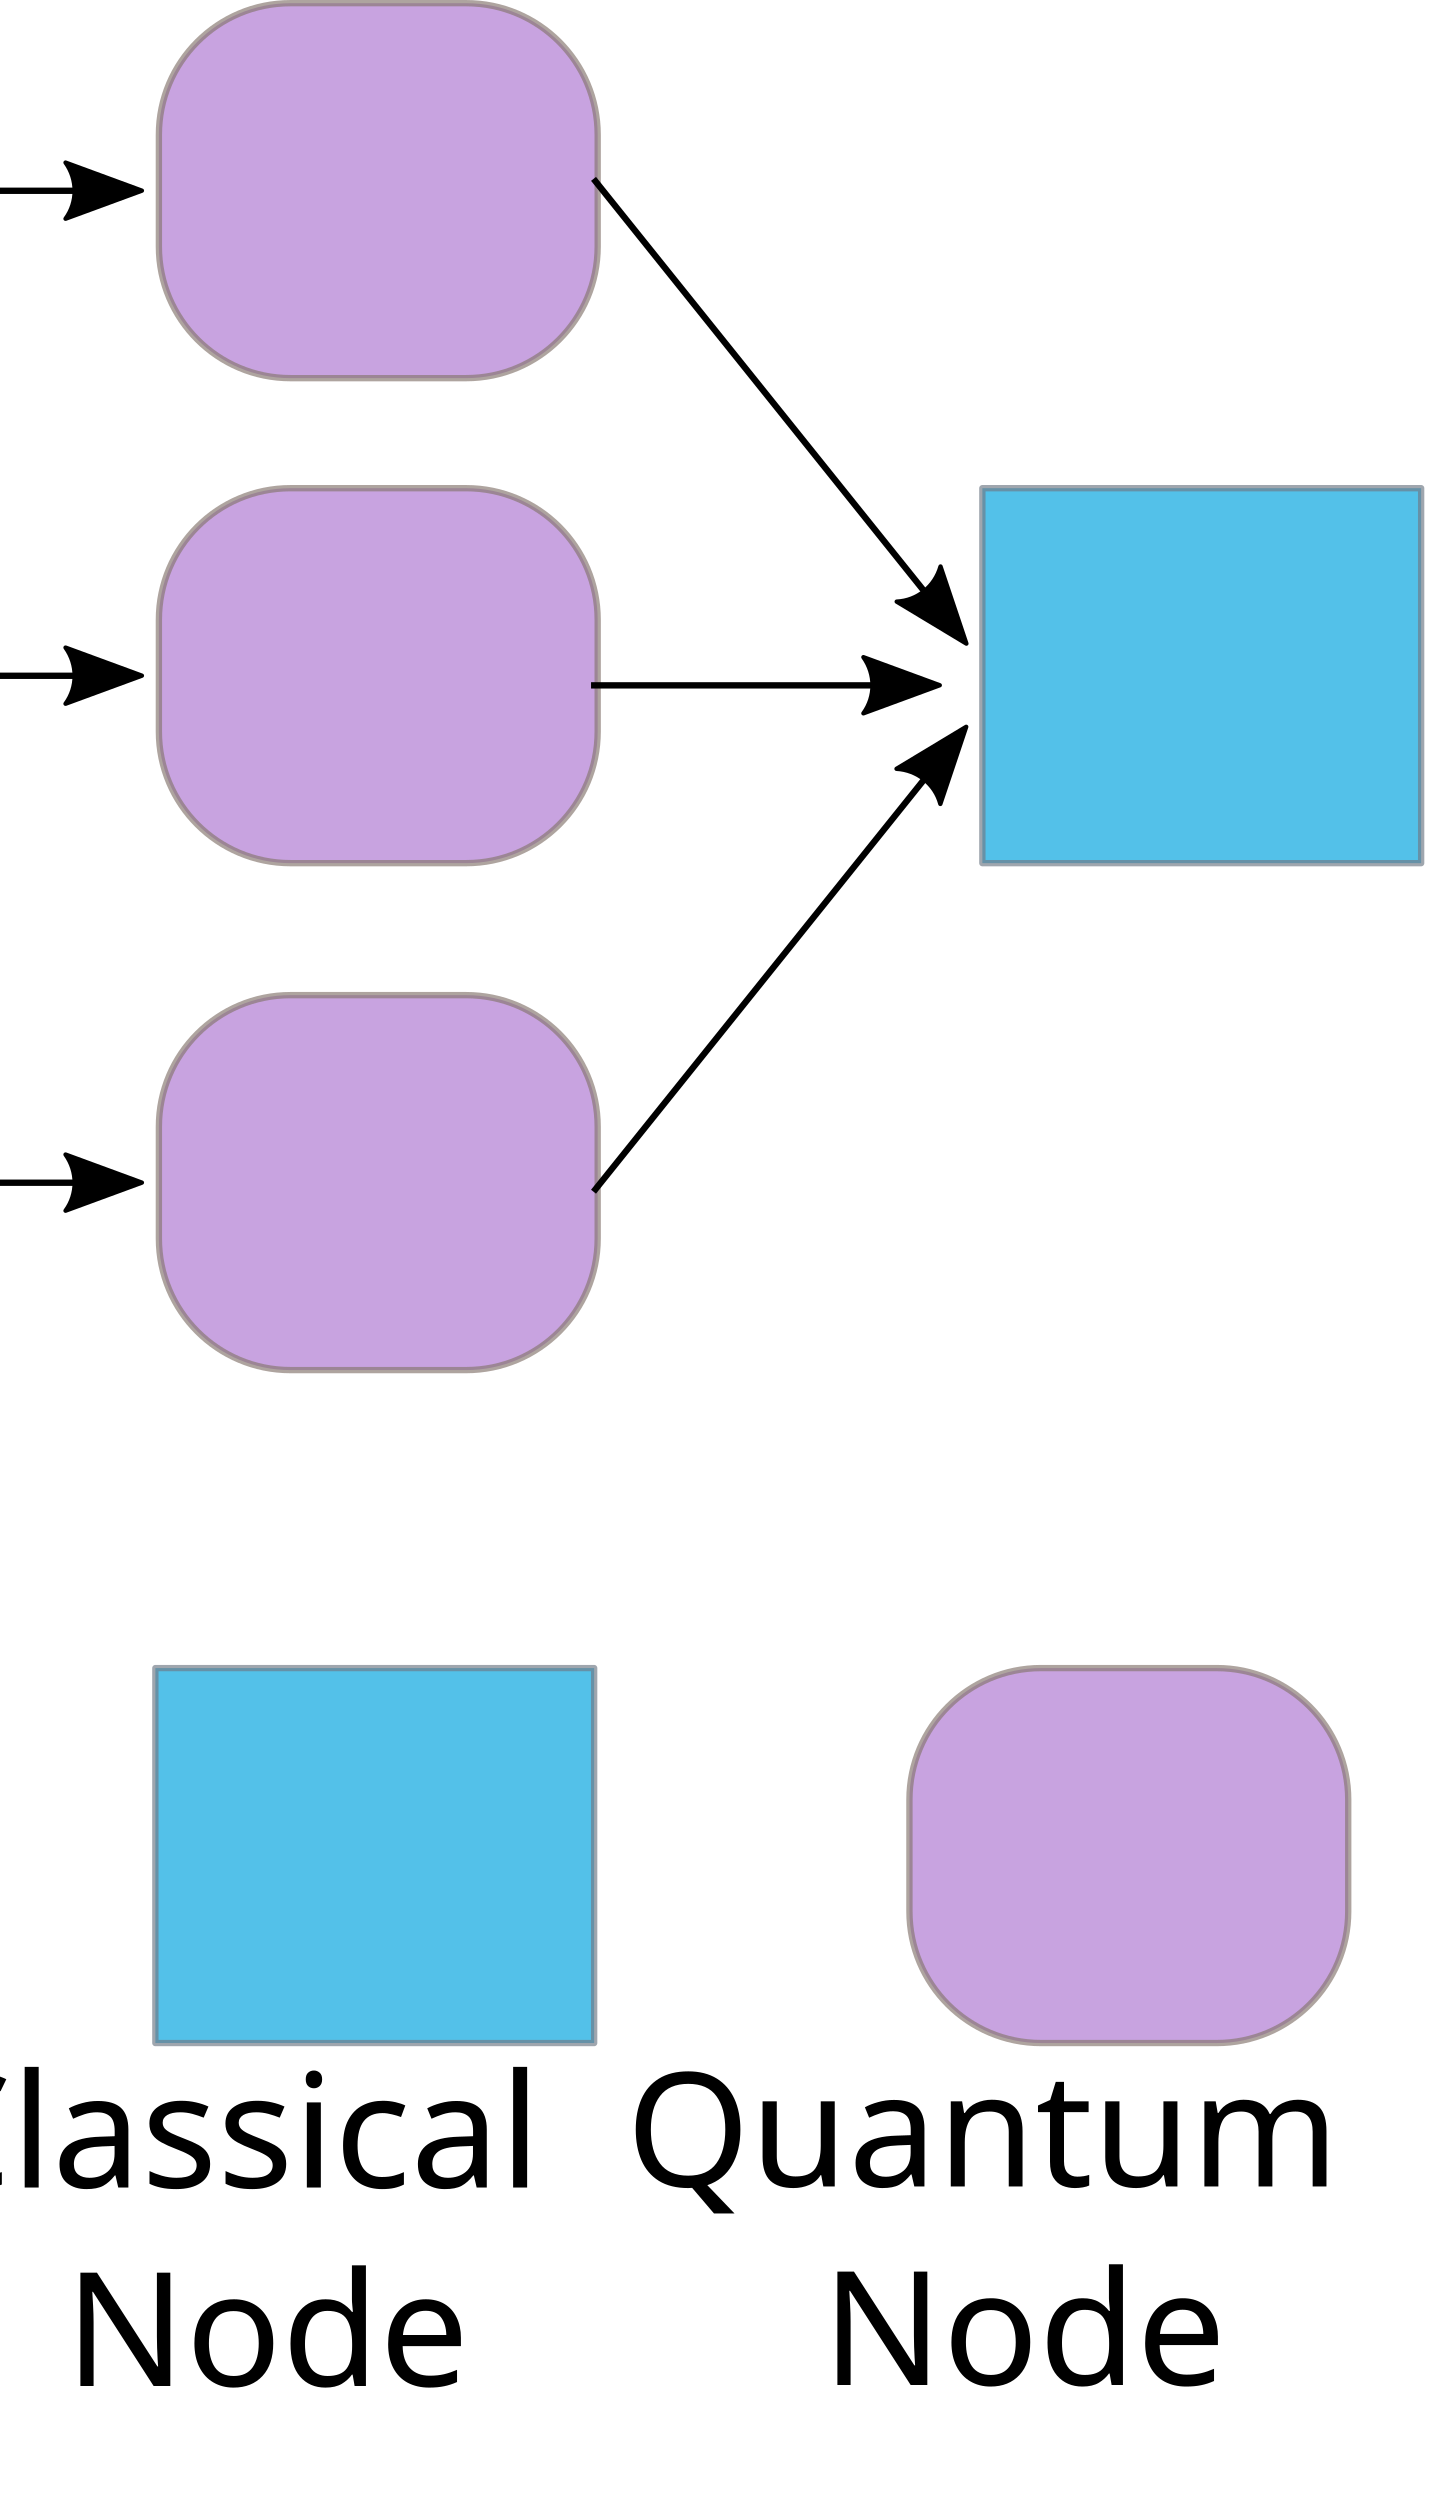
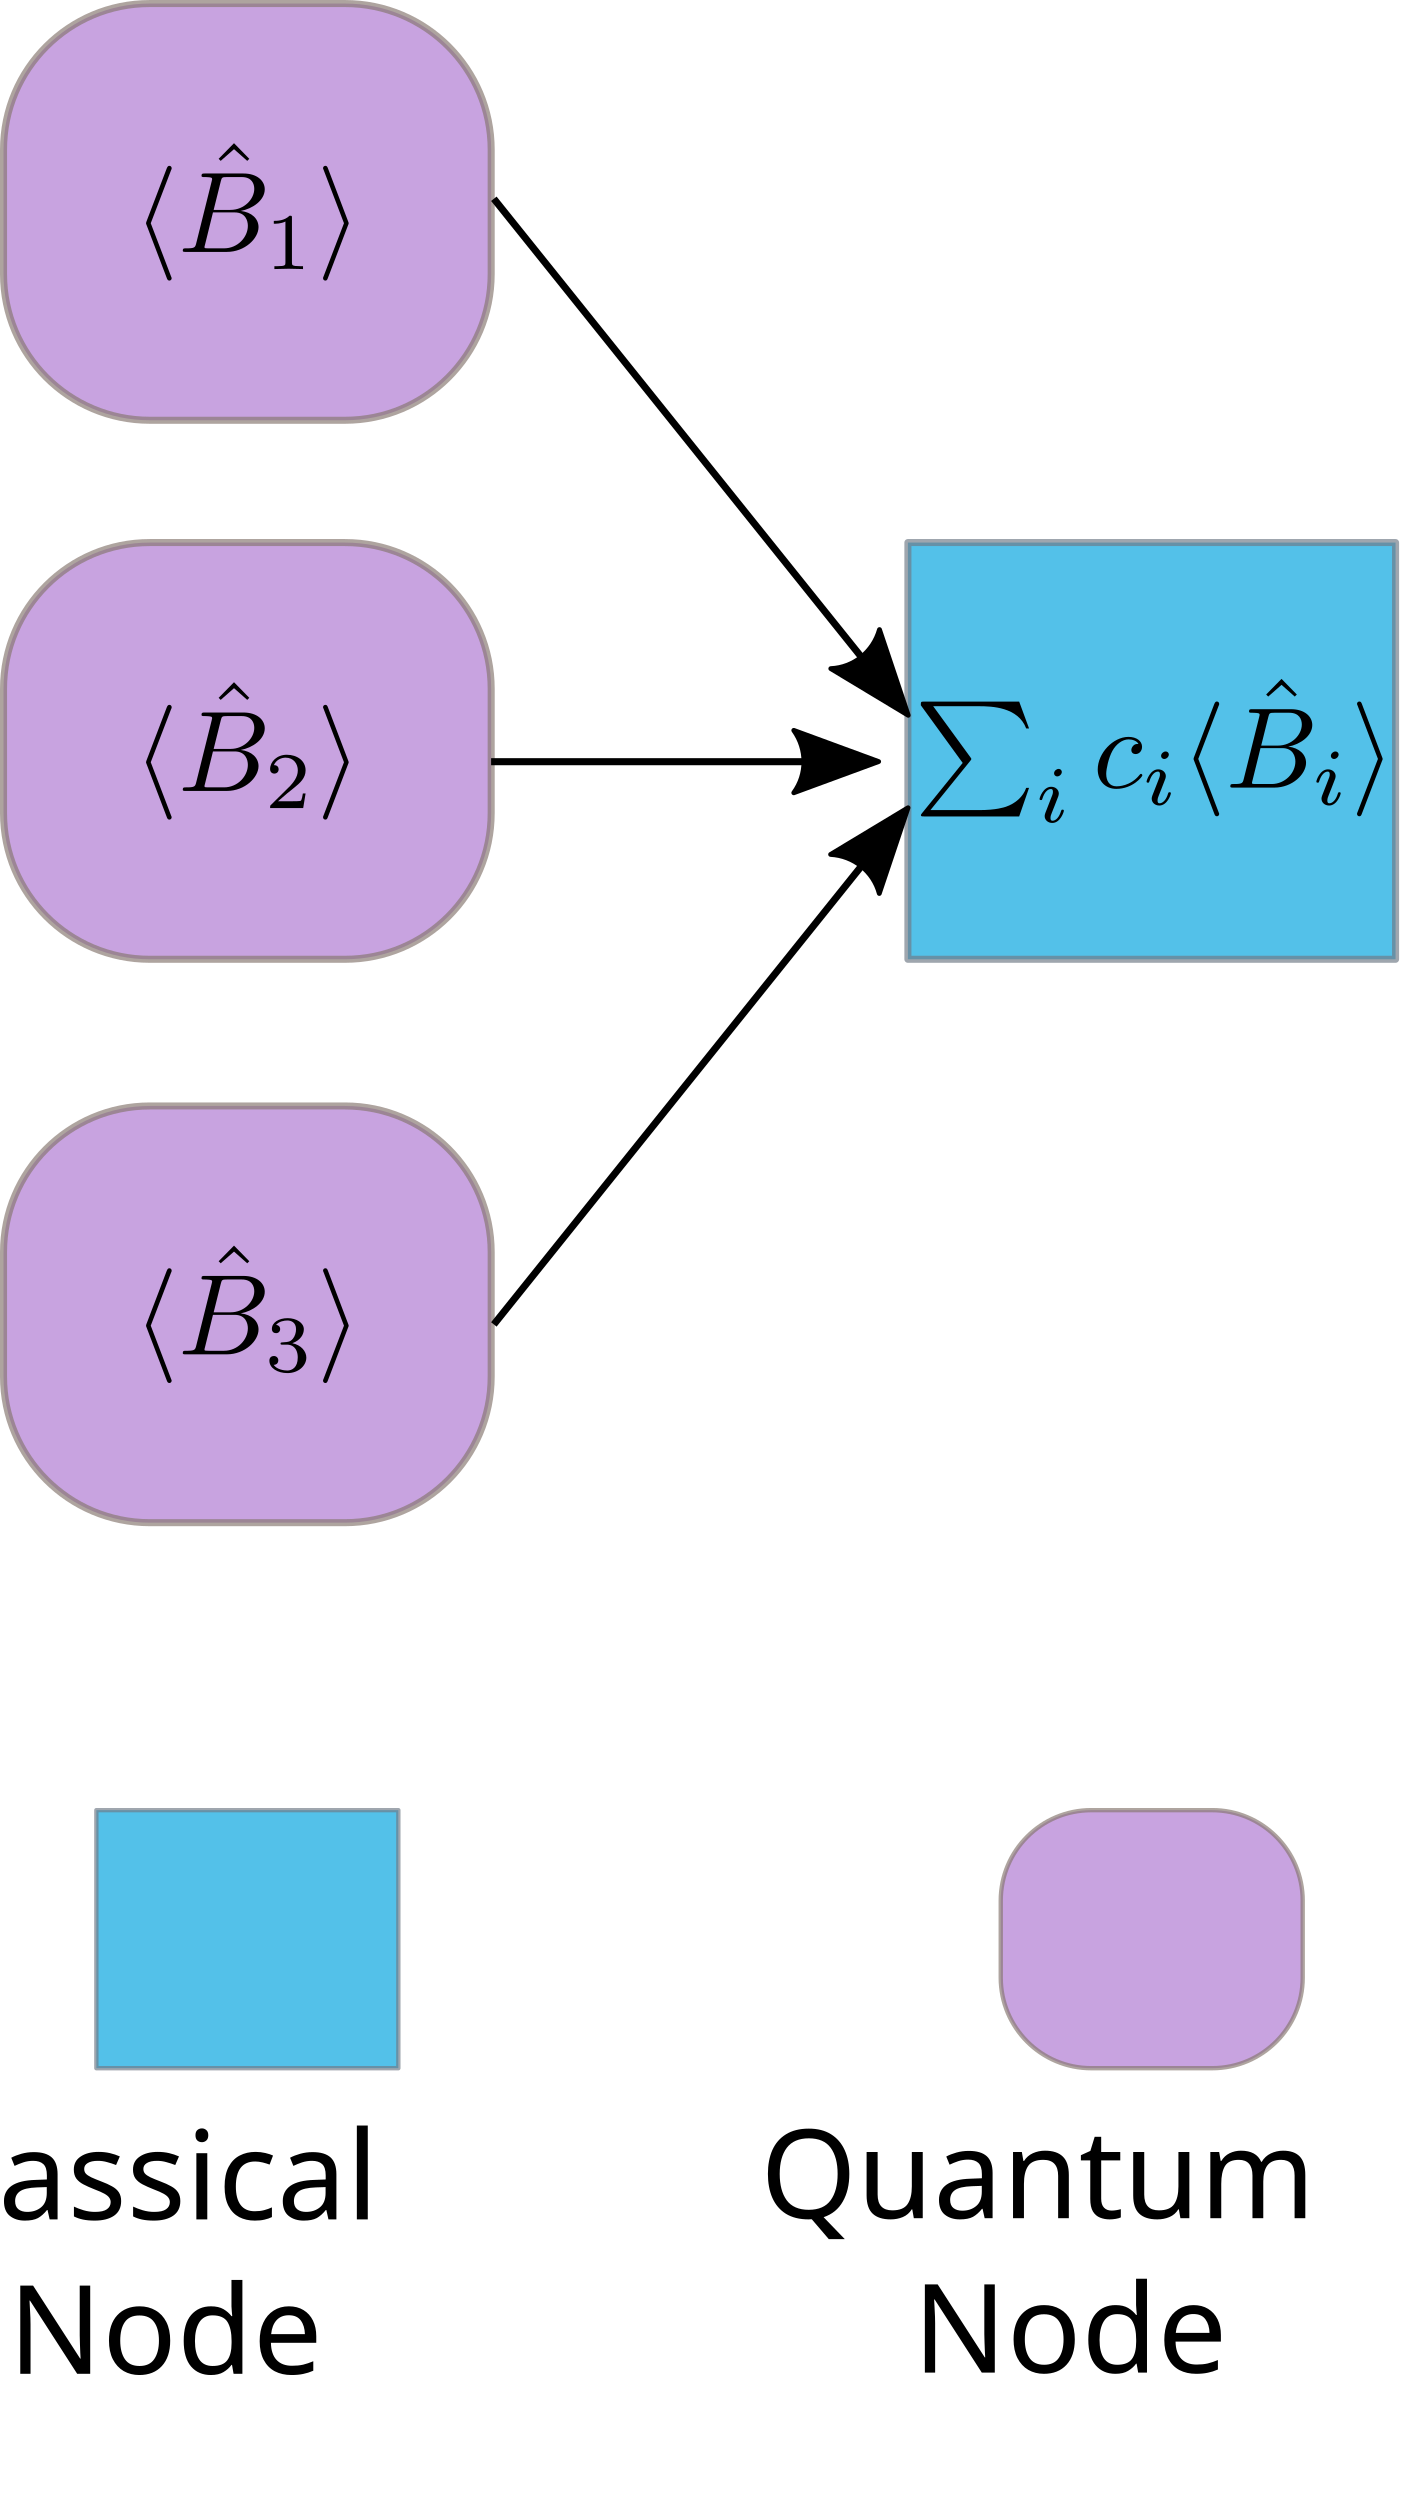
- <svg xmlns="http://www.w3.org/2000/svg" width="64.49mm" height="111.079mm" viewBox="0 0 228.509 393.587" id="svg2" version="1.1">
+ <svg xmlns="http://www.w3.org/2000/svg" width="56.072mm" height="99.948mm" viewBox="0 0 198.681 354.145" id="svg2" version="1.1">
  <defs id="defs4">
    <marker style="overflow:visible" id="marker34218" refX="0" refY="0" orient="auto">
      <path transform="matrix(-1.1,0,0,-1.1,-1.1,0)" d="M 8.719,4.034 -2.207,0.016 8.719,-4.002 c -1.745,2.372 -1.735,5.617 -6e-7,8.035 z" style="fill:#000000;fill-opacity:1;fill-rule:evenodd;stroke:#000000;stroke-width:0.625;stroke-linejoin:round;stroke-opacity:1" id="path34220" />
    </marker>
    <marker style="overflow:visible" id="marker30578" refX="0" refY="0" orient="auto">
      <path transform="matrix(-1.1,0,0,-1.1,-1.1,0)" d="M 8.719,4.034 -2.207,0.016 8.719,-4.002 c -1.745,2.372 -1.735,5.617 -6e-7,8.035 z" style="fill:#000000;fill-opacity:1;fill-rule:evenodd;stroke:#000000;stroke-width:0.625;stroke-linejoin:round;stroke-opacity:1" id="path30580" />
    </marker>
-     <marker style="overflow:visible" id="marker33148-7" refX="0" refY="0" orient="auto">
-       <path transform="matrix(-1.1,0,0,-1.1,-1.1,0)" d="M 8.719,4.034 -2.207,0.016 8.719,-4.002 c -1.745,2.372 -1.735,5.617 -6e-7,8.035 z" style="fill:#000000;fill-opacity:1;fill-rule:evenodd;stroke:#000000;stroke-width:0.625;stroke-linejoin:round;stroke-opacity:1" id="path33150-9" />
-     </marker>
-     <marker style="overflow:visible" id="marker33148-7-2" refX="0" refY="0" orient="auto">
-       <path transform="matrix(-1.1,0,0,-1.1,-1.1,0)" d="M 8.719,4.034 -2.207,0.016 8.719,-4.002 c -1.745,2.372 -1.735,5.617 -6e-7,8.035 z" style="fill:#000000;fill-opacity:1;fill-rule:evenodd;stroke:#000000;stroke-width:0.625;stroke-linejoin:round;stroke-opacity:1" id="path33150-9-28" />
-     </marker>
-     <marker style="overflow:visible" id="marker33148-7-2-6" refX="0" refY="0" orient="auto">
-       <path transform="matrix(-1.1,0,0,-1.1,-1.1,0)" d="M 8.719,4.034 -2.207,0.016 8.719,-4.002 c -1.745,2.372 -1.735,5.617 -6e-7,8.035 z" style="fill:#000000;fill-opacity:1;fill-rule:evenodd;stroke:#000000;stroke-width:0.625;stroke-linejoin:round;stroke-opacity:1" id="path33150-9-28-1" />
-     </marker>
    <marker style="overflow:visible" id="marker30578-3" refX="0" refY="0" orient="auto">
      <path transform="matrix(-1.1,0,0,-1.1,-1.1,0)" d="M 8.719,4.034 -2.207,0.016 8.719,-4.002 c -1.745,2.372 -1.735,5.617 -6e-7,8.035 z" style="fill:#000000;fill-opacity:1;fill-rule:evenodd;stroke:#000000;stroke-width:0.625;stroke-linejoin:round;stroke-opacity:1" id="path30580-1" />
    </marker>
  </defs>
-   <g id="layer1" transform="translate(-253.8557,-284.6775)">
-     <rect style="opacity:1;fill:#53c1e9;fill-opacity:1;stroke:#707985;stroke-width:1;stroke-linejoin:round;stroke-miterlimit:4;stroke-dasharray:none;stroke-dashoffset:0;stroke-opacity:0.667" id="rect3336-3-2-6" width="69.08" height="59.032" x="278.316" y="547.292" />
-     <text xml:space="preserve" style="font-style:normal;font-variant:normal;font-weight:normal;font-stretch:normal;font-size:25px;line-height:125%;font-family:'Bitstream Charter';-inkscape-font-specification:'Bitstream Charter, Normal';text-align:center;letter-spacing:0px;word-spacing:0px;writing-mode:lr-tb;text-anchor:middle;fill:#000000;fill-opacity:1;stroke:none;stroke-width:1px;stroke-linecap:butt;stroke-linejoin:miter;stroke-opacity:1" x="312.141" y="629.073" id="text20998">
-       <tspan id="tspan21008" x="312.141" y="629.073" style="font-style:normal;font-variant:normal;font-weight:normal;font-stretch:normal;font-size:25px;line-height:125%;font-family:'Bitstream Charter';-inkscape-font-specification:'Bitstream Charter, Normal';text-align:center;writing-mode:lr-tb;text-anchor:middle">Classical</tspan>
-       <tspan id="tspan21010" x="312.141" y="660.323" style="font-style:normal;font-variant:normal;font-weight:normal;font-stretch:normal;font-size:25px;line-height:125%;font-family:'Bitstream Charter';-inkscape-font-specification:'Bitstream Charter, Normal';text-align:center;writing-mode:lr-tb;text-anchor:middle">Node</tspan>
+   <g id="layer1" transform="translate(-277.3392,-284.6775)">
+     <rect style="opacity:1;fill:#53c1e9;fill-opacity:1;stroke:#707985;stroke-width:0.619;stroke-linejoin:round;stroke-miterlimit:4;stroke-dasharray:none;stroke-dashoffset:0;stroke-opacity:0.667" id="rect3336-3-2-6" width="42.777" height="36.555" x="290.99" y="541.101" />
+     <text xml:space="preserve" style="font-style:normal;font-variant:normal;font-weight:normal;font-stretch:normal;font-size:17.5px;line-height:125%;font-family:'Bitstream Charter';-inkscape-font-specification:'Bitstream Charter, Normal';text-align:center;letter-spacing:0px;word-spacing:0px;writing-mode:lr-tb;text-anchor:middle;fill:#000000;fill-opacity:1;stroke:none;stroke-width:1px;stroke-linecap:butt;stroke-linejoin:miter;stroke-opacity:1" x="312.141" y="599.073" id="text20998">
+       <tspan id="tspan21008" x="312.141" y="599.073" style="font-style:normal;font-variant:normal;font-weight:normal;font-stretch:normal;font-size:17.5px;line-height:125%;font-family:'Bitstream Charter';-inkscape-font-specification:'Bitstream Charter, Normal';text-align:center;writing-mode:lr-tb;text-anchor:middle">Classical</tspan>
+       <tspan id="tspan21010" x="312.141" y="620.948" style="font-style:normal;font-variant:normal;font-weight:normal;font-stretch:normal;font-size:17.5px;line-height:125%;font-family:'Bitstream Charter';-inkscape-font-specification:'Bitstream Charter, Normal';text-align:center;writing-mode:lr-tb;text-anchor:middle">Node</tspan>
    </text>
-     <text xml:space="preserve" style="font-style:normal;font-variant:normal;font-weight:normal;font-stretch:normal;font-size:25px;line-height:125%;font-family:'Bitstream Charter';-inkscape-font-specification:'Bitstream Charter, Normal';text-align:center;letter-spacing:0px;word-spacing:0px;writing-mode:lr-tb;text-anchor:middle;fill:#000000;fill-opacity:1;stroke:none;stroke-width:1px;stroke-linecap:butt;stroke-linejoin:miter;stroke-opacity:1" x="431.32" y="628.903" id="text20998-3">
-       <tspan id="tspan21008-8" x="431.32" y="628.903" style="font-style:normal;font-variant:normal;font-weight:normal;font-stretch:normal;font-size:25px;line-height:125%;font-family:'Bitstream Charter';-inkscape-font-specification:'Bitstream Charter, Normal';text-align:center;writing-mode:lr-tb;text-anchor:middle">Quantum</tspan>
-       <tspan id="tspan21010-0" x="431.32" y="660.153" style="font-style:normal;font-variant:normal;font-weight:normal;font-stretch:normal;font-size:25px;line-height:125%;font-family:'Bitstream Charter';-inkscape-font-specification:'Bitstream Charter, Normal';text-align:center;writing-mode:lr-tb;text-anchor:middle">Node</tspan>
+     <text xml:space="preserve" style="font-style:normal;font-variant:normal;font-weight:normal;font-stretch:normal;font-size:17.5px;line-height:125%;font-family:'Bitstream Charter';-inkscape-font-specification:'Bitstream Charter, Normal';text-align:center;letter-spacing:0px;word-spacing:0px;writing-mode:lr-tb;text-anchor:middle;fill:#000000;fill-opacity:1;stroke:none;stroke-width:1px;stroke-linecap:butt;stroke-linejoin:miter;stroke-opacity:1" x="440.289" y="598.903" id="text20998-3">
+       <tspan id="tspan21008-8" x="440.289" y="598.903" style="font-style:normal;font-variant:normal;font-weight:normal;font-stretch:normal;font-size:17.5px;line-height:125%;font-family:'Bitstream Charter';-inkscape-font-specification:'Bitstream Charter, Normal';text-align:center;writing-mode:lr-tb;text-anchor:middle">Quantum</tspan>
+       <tspan id="tspan21010-0" x="440.289" y="620.778" style="font-style:normal;font-variant:normal;font-weight:normal;font-stretch:normal;font-size:17.5px;line-height:125%;font-family:'Bitstream Charter';-inkscape-font-specification:'Bitstream Charter, Normal';text-align:center;writing-mode:lr-tb;text-anchor:middle">Node</tspan>
    </text>
-     <rect style="opacity:1;fill:#c8a3e0;fill-opacity:1;stroke:#857770;stroke-width:1;stroke-linejoin:round;stroke-miterlimit:4;stroke-dasharray:none;stroke-dashoffset:0;stroke-opacity:0.667" id="rect3336-3-2-5" width="69.08" height="59.032" x="397.034" y="547.292" ry="20.714" />
-     <g id="g7342" transform="translate(-24,16)">
-       <rect ry="20.714" y="269.178" x="302.871" height="59.032" width="69.08" id="rect3336-3-2-5-7" style="opacity:1;fill:#c8a3e0;fill-opacity:1;stroke:#857770;stroke-width:1;stroke-linejoin:round;stroke-miterlimit:4;stroke-dasharray:none;stroke-dashoffset:0;stroke-opacity:0.667" />
-       <rect ry="20.714" y="425.346" x="302.871" height="59.032" width="69.08" id="rect3336-3-2-5-4" style="opacity:1;fill:#c8a3e0;fill-opacity:1;stroke:#857770;stroke-width:1;stroke-linejoin:round;stroke-miterlimit:4;stroke-dasharray:none;stroke-dashoffset:0;stroke-opacity:0.667" />
-       <path id="path23484-2" d="m 277.856,454.88 21.01,0" style="fill:none;fill-rule:evenodd;stroke:#000000;stroke-width:1px;stroke-linecap:butt;stroke-linejoin:miter;stroke-opacity:1;marker-end:url(#marker33148-7)" />
-       <path id="path23484-2-97" d="m 277.856,298.711 21.01,0" style="fill:none;fill-rule:evenodd;stroke:#000000;stroke-width:1px;stroke-linecap:butt;stroke-linejoin:miter;stroke-opacity:1;marker-end:url(#marker33148-7-2)" />
-       <rect ry="20.714" y="345.535" x="302.871" height="59.032" width="69.08" id="rect3336-3-2-5-4-3" style="opacity:1;fill:#c8a3e0;fill-opacity:1;stroke:#857770;stroke-width:1;stroke-linejoin:round;stroke-miterlimit:4;stroke-dasharray:none;stroke-dashoffset:0;stroke-opacity:0.667" />
-       <path id="path23484-2-97-2" d="m 277.856,375.068 21.01,0" style="fill:none;fill-rule:evenodd;stroke:#000000;stroke-width:1px;stroke-linecap:butt;stroke-linejoin:miter;stroke-opacity:1;marker-end:url(#marker33148-7-2-6)" />
-       <rect y="345.535" x="432.514" height="59.032" width="69.08" id="rect3336-3-2-6-9" style="opacity:1;fill:#53c1e9;fill-opacity:1;stroke:#707985;stroke-width:1;stroke-linejoin:round;stroke-miterlimit:4;stroke-dasharray:none;stroke-dashoffset:0;stroke-opacity:0.667" />
-       <path id="path3806" d="m 371.297,296.836 57.857,72.143" style="fill:none;fill-rule:evenodd;stroke:#000000;stroke-width:1px;stroke-linecap:butt;stroke-linejoin:miter;stroke-opacity:1;marker-end:url(#marker30578)" />
-       <path id="path3806-9" d="m 371.297,456.293 57.857,-72.143" style="fill:none;fill-rule:evenodd;stroke:#000000;stroke-width:1px;stroke-linecap:butt;stroke-linejoin:miter;stroke-opacity:1;marker-end:url(#marker30578-3)" />
-       <path id="path7148" d="m 370.907,376.577 53.571,0" style="fill:none;fill-rule:evenodd;stroke:#000000;stroke-width:1px;stroke-linecap:butt;stroke-linejoin:miter;stroke-opacity:1;marker-end:url(#marker34218)" />
+     <rect style="opacity:1;fill:#c8a3e0;fill-opacity:1;stroke:#857770;stroke-width:0.619;stroke-linejoin:round;stroke-miterlimit:4;stroke-dasharray:none;stroke-dashoffset:0;stroke-opacity:0.667" id="rect3336-3-2-5" width="42.777" height="36.555" x="419.103" y="541.101" ry="12.827" />
+     <rect style="opacity:1;fill:#c8a3e0;fill-opacity:1;stroke:#857770;stroke-width:1;stroke-linejoin:round;stroke-miterlimit:4;stroke-dasharray:none;stroke-dashoffset:0;stroke-opacity:0.667" id="rect3336-3-2-5-7" width="69.08" height="59.032" x="277.839" y="285.178" ry="20.714" />
+     <rect style="opacity:1;fill:#c8a3e0;fill-opacity:1;stroke:#857770;stroke-width:1;stroke-linejoin:round;stroke-miterlimit:4;stroke-dasharray:none;stroke-dashoffset:0;stroke-opacity:0.667" id="rect3336-3-2-5-4" width="69.08" height="59.032" x="277.839" y="441.346" ry="20.714" />
+     <rect style="opacity:1;fill:#c8a3e0;fill-opacity:1;stroke:#857770;stroke-width:1;stroke-linejoin:round;stroke-miterlimit:4;stroke-dasharray:none;stroke-dashoffset:0;stroke-opacity:0.667" id="rect3336-3-2-5-4-3" width="69.08" height="59.032" x="277.839" y="361.535" ry="20.714" />
+     <rect style="opacity:1;fill:#53c1e9;fill-opacity:1;stroke:#707985;stroke-width:1;stroke-linejoin:round;stroke-miterlimit:4;stroke-dasharray:none;stroke-dashoffset:0;stroke-opacity:0.667" id="rect3336-3-2-6-9" width="69.08" height="59.032" x="405.952" y="361.535" />
+     <path style="fill:none;fill-rule:evenodd;stroke:#000000;stroke-width:1px;stroke-linecap:butt;stroke-linejoin:miter;stroke-opacity:1;marker-end:url(#marker30578)" d="m 347.297,312.836 57.857,72.143" id="path3806" />
+     <path style="fill:none;fill-rule:evenodd;stroke:#000000;stroke-width:1px;stroke-linecap:butt;stroke-linejoin:miter;stroke-opacity:1;marker-end:url(#marker30578-3)" d="m 347.297,472.293 57.857,-72.143" id="path3806-9" />
+     <path style="fill:none;fill-rule:evenodd;stroke:#000000;stroke-width:1px;stroke-linecap:butt;stroke-linejoin:miter;stroke-opacity:1;marker-end:url(#marker34218)" d="m 346.907,392.577 53.571,0" id="path7148" />
+     <g id="g3400" transform="translate(204.6661,157.7723)">
+       <g id="content" transform="matrix(0.326442,0,0,-0.326442,-57.12736,295.1904)" xml:space="preserve" stroke-miterlimit="10.433" font-style="normal" font-variant="normal" font-weight="normal" font-stretch="normal" font-size-adjust="none" letter-spacing="normal" word-spacing="normal" style="font-style:normal;font-variant:normal;font-weight:normal;font-stretch:normal;letter-spacing:normal;word-spacing:normal;text-anchor:start;fill:none;fill-opacity:1;fill-rule:evenodd;stroke:#000000;stroke-linecap:butt;stroke-linejoin:miter;stroke-miterlimit:10.433;stroke-dasharray:none;stroke-dashoffset:0;stroke-opacity:1">
+         <path d="m 471.86,441.67 0.01,0.02 0.02,0.03 0.01,0.02 0.01,0.03 0.02,0.04 0.02,0.04 0.01,0.04 0.02,0.04 0.01,0.04 0.02,0.04 0.01,0.03 0.01,0.03 0.01,0.03 0.01,0.03 0.01,0.03 0.01,0.02 0.01,0.03 0,0.02 0.01,0.03 0,0.02 0.01,0.02 0,0.02 0,0.02 0.01,0.02 0,0.04 0,0.04 0,0.05 0,0.04 0,0.02 0,0.02 c 0,0.55 -0.45,0.99 -1,0.99 -0.45,0 -0.79,-0.25 -1.14,-1.14 l -8.72,-22.86 c -0.11,-0.31 -0.25,-0.61 -0.25,-0.91 0,-0.14 0,-0.25 0.25,-0.84 l 8.72,-22.88 c 0.19,-0.54 0.44,-1.18 1.14,-1.18 0.55,0 1,0.45 1,1 0,0.14 0,0.25 -0.25,0.79 l -8.82,23.11 z" id="path3403" style="fill:#000000;stroke-width:0" />
+         <polygon points="504.91,445.71 505.8,446.6 499.17,453.38 492.5,446.6 493.39,445.71 499.17,450.79 " id="polygon3405" style="fill:#000000;stroke-width:0" />
+         <path d="m 482.81,410.09 -0.05,-0.18 -0.04,-0.17 -0.04,-0.16 -0.05,-0.15 -0.04,-0.15 -0.05,-0.13 -0.05,-0.13 -0.05,-0.12 -0.05,-0.11 -0.06,-0.11 -0.07,-0.1 -0.07,-0.09 -0.07,-0.09 -0.09,-0.07 -0.09,-0.08 -0.11,-0.06 -0.11,-0.07 -0.13,-0.05 -0.13,-0.05 -0.15,-0.05 -0.16,-0.04 -0.09,-0.02 -0.09,-0.01 -0.09,-0.02 -0.1,-0.02 -0.1,-0.01 -0.1,-0.01 -0.11,-0.01 -0.12,-0.02 -0.11,-0.01 -0.13,-0.01 -0.12,0 -0.13,-0.01 -0.14,-0.01 -0.14,0 -0.14,-0.01 -0.15,0 -0.16,-0.01 -0.16,0 -0.16,0 -0.17,0 -0.18,0 -0.18,0 c -0.85,0 -1.35,0 -1.35,-1 0,-0.55 0.46,-0.55 1.35,-0.55 l 17.78,0 c 7.87,0 13.75,5.87 13.75,10.76 0,3.58 -2.89,6.47 -7.72,7.02 5.19,0.95 10.42,4.64 10.42,9.38 0,3.68 -3.3,6.87 -9.28,6.87 l -0.69,-1.55 c 4.38,0 5.42,-2.93 5.42,-5.12 0,-4.39 -4.28,-9.13 -10.35,-9.13 l -7.27,0 -0.3,-1.09 9.41,0 c 4.78,0 5.73,-3.69 5.73,-5.83 0,-4.94 -4.43,-9.76 -10.31,-9.76 l -6.78,0 c -0.69,0 -0.8,0 -1.09,0.04 -0.5,0.05 -0.64,0.1 -0.64,0.5 0,0.14 0,0.25 0.25,1.14 l 3.43,13.91 0.3,1.09 3.08,12.36 c 0.45,1.74 0.54,1.89 2.7,1.89 l 6.42,0 0.69,1.55 -16.73,0 c -0.94,0 -1.44,0 -1.44,-1 0,-0.55 0.44,-0.55 1.39,-0.55 0.09,0 1.05,0 1.89,-0.09 0.89,-0.11 1.34,-0.16 1.34,-0.8 0,-0.2 -0.04,-0.36 -0.2,-0.95 z" id="path3407" style="fill:#000000;stroke-width:0" />
+         <path d="m 524.31,420.92 0,0.04 0,0.04 0,0.05 0,0.04 0,0.03 0,0.04 0,0.04 0,0.03 0,0.04 0,0.03 -0.01,0.03 0,0.03 0,0.03 -0.01,0.03 0,0.03 0,0.02 -0.01,0.03 0,0.02 -0.01,0.03 0,0.02 -0.01,0.04 -0.02,0.04 -0.02,0.03 -0.02,0.03 -0.02,0.03 -0.02,0.03 -0.03,0.02 -0.03,0.02 -0.03,0.02 -0.04,0.01 -0.04,0.01 -0.05,0.02 -0.02,0 -0.02,0 -0.03,0.01 -0.03,0 -0.02,0.01 -0.03,0 -0.03,0 -0.03,0 -0.03,0 -0.04,0.01 -0.03,0 -0.04,0 -0.03,0 -0.04,0 -0.04,0 -0.04,0 -0.04,0 -0.04,0 -0.05,0 -0.04,0 c -2.24,-2.2 -5.39,-2.23 -6.83,-2.23 l 0,-1.25 c 0.84,0 3.14,0 5.04,0.97 l 0,-17.77 c 0,-1.16 0,-1.61 -3.48,-1.61 l -1.31,0 0,-1.25 c 0.62,0.03 4.9,0.14 6.2,0.14 1.08,0 5.47,-0.11 6.23,-0.14 l 0,1.25 -1.32,0 c -3.49,0 -3.49,0.45 -3.49,1.61 z" id="path3409" style="fill:#000000;stroke-width:0" />
+         <path d="m 548.67,417.81 0.01,0.03 0.01,0.02 0.02,0.03 0.01,0.02 0.01,0.03 0.01,0.02 0.01,0.03 0,0.02 0.01,0.02 0.01,0.02 0.01,0.02 0.01,0.03 0.01,0.03 0.02,0.04 0.01,0.04 0.01,0.03 0.01,0.03 0.01,0.03 0.01,0.03 0.01,0.02 0,0.03 0.01,0.02 0.01,0.02 0,0.02 0.01,0.02 0,0.02 0,0.02 0,0.01 0.01,0.02 0,0.01 0,0.02 0,0.01 0,0.03 0,0.03 0,0.02 c 0,0.16 0,0.25 -0.25,0.85 l -8.72,22.92 c -0.29,0.84 -0.59,1.14 -1.14,1.14 -0.54,0 -1,-0.44 -1,-0.99 0,-0.15 0,-0.25 0.25,-0.79 l 8.83,-23.13 -8.83,-23.01 c -0.25,-0.55 -0.25,-0.64 -0.25,-0.89 0,-0.55 0.46,-1 1,-1 0.66,0 0.85,0.5 1.05,1 z" id="path3411" style="fill:#000000;stroke-width:0" />
+       </g>
+     </g>
+     <g id="g3497" transform="translate(204.6661,234.1294)">
+       <g word-spacing="normal" letter-spacing="normal" font-size-adjust="none" font-stretch="normal" font-weight="normal" font-variant="normal" font-style="normal" stroke-miterlimit="10.433" xml:space="preserve" transform="matrix(0.326442,0,0,-0.326442,-57.12736,295.1904)" id="g3499" style="font-style:normal;font-variant:normal;font-weight:normal;font-stretch:normal;letter-spacing:normal;word-spacing:normal;text-anchor:start;fill:none;fill-opacity:1;fill-rule:evenodd;stroke:#000000;stroke-linecap:butt;stroke-linejoin:miter;stroke-miterlimit:10.433;stroke-dasharray:none;stroke-dashoffset:0;stroke-opacity:1">
+         <path id="path3501" d="m 471.86,441.67 0.01,0.02 0.02,0.03 0.01,0.02 0.01,0.03 0.02,0.04 0.02,0.04 0.01,0.04 0.02,0.04 0.01,0.04 0.02,0.04 0.01,0.03 0.01,0.03 0.01,0.03 0.01,0.03 0.01,0.03 0.01,0.02 0.01,0.03 0,0.02 0.01,0.03 0,0.02 0.01,0.02 0,0.02 0,0.02 0.01,0.02 0,0.04 0,0.04 0,0.05 0,0.04 0,0.02 0,0.02 c 0,0.55 -0.45,0.99 -1,0.99 -0.45,0 -0.79,-0.25 -1.14,-1.14 l -8.72,-22.86 c -0.11,-0.31 -0.25,-0.61 -0.25,-0.91 0,-0.14 0,-0.25 0.25,-0.84 l 8.72,-22.88 c 0.19,-0.54 0.44,-1.18 1.14,-1.18 0.55,0 1,0.45 1,1 0,0.14 0,0.25 -0.25,0.79 l -8.82,23.11 z" style="fill:#000000;stroke-width:0" />
+         <polygon id="polygon3503" points="504.91,445.71 505.8,446.6 499.17,453.38 492.5,446.6 493.39,445.71 499.17,450.79 " style="fill:#000000;stroke-width:0" />
+         <path id="path3505" d="m 482.81,410.09 -0.05,-0.18 -0.04,-0.17 -0.04,-0.16 -0.05,-0.15 -0.04,-0.15 -0.05,-0.13 -0.05,-0.13 -0.05,-0.12 -0.05,-0.11 -0.06,-0.11 -0.07,-0.1 -0.07,-0.09 -0.07,-0.09 -0.09,-0.07 -0.09,-0.08 -0.11,-0.06 -0.11,-0.07 -0.13,-0.05 -0.13,-0.05 -0.15,-0.05 -0.16,-0.04 -0.09,-0.02 -0.09,-0.01 -0.09,-0.02 -0.1,-0.02 -0.1,-0.01 -0.1,-0.01 -0.11,-0.01 -0.12,-0.02 -0.11,-0.01 -0.13,-0.01 -0.12,0 -0.13,-0.01 -0.14,-0.01 -0.14,0 -0.14,-0.01 -0.15,0 -0.16,-0.01 -0.16,0 -0.16,0 -0.17,0 -0.18,0 -0.18,0 c -0.85,0 -1.35,0 -1.35,-1 0,-0.55 0.46,-0.55 1.35,-0.55 l 17.78,0 c 7.87,0 13.75,5.87 13.75,10.76 0,3.58 -2.89,6.47 -7.72,7.02 5.19,0.95 10.42,4.64 10.42,9.38 0,3.68 -3.3,6.87 -9.28,6.87 l -0.69,-1.55 c 4.38,0 5.42,-2.93 5.42,-5.12 0,-4.39 -4.28,-9.13 -10.35,-9.13 l -7.27,0 -0.3,-1.09 9.41,0 c 4.78,0 5.73,-3.69 5.73,-5.83 0,-4.94 -4.43,-9.76 -10.31,-9.76 l -6.78,0 c -0.69,0 -0.8,0 -1.09,0.04 -0.5,0.05 -0.64,0.1 -0.64,0.5 0,0.14 0,0.25 0.25,1.14 l 3.43,13.91 0.3,1.09 3.08,12.36 c 0.45,1.74 0.54,1.89 2.7,1.89 l 6.42,0 0.69,1.55 -16.73,0 c -0.94,0 -1.44,0 -1.44,-1 0,-0.55 0.44,-0.55 1.39,-0.55 0.09,0 1.05,0 1.89,-0.09 0.89,-0.11 1.34,-0.16 1.34,-0.8 0,-0.2 -0.04,-0.36 -0.2,-0.95 z" style="fill:#000000;stroke-width:0" />
+         <path id="path3507" d="m 530.23,405.11 -1.18,0 c -0.1,-0.77 -0.46,-2.83 -0.91,-3.18 -0.26,-0.2 -2.95,-0.2 -3.44,-0.2 l -6.42,0 c 3.66,3.23 4.88,4.2 6.97,5.84 2.58,2.07 4.98,4.22 4.98,7.54 0,4.21 -3.68,6.79 -8.15,6.79 -4.31,0 -7.25,-3.03 -7.25,-6.23 0,-1.78 1.5,-1.96 1.86,-1.96 0.83,0 1.84,0.6 1.84,1.85 0,0.62 -0.25,1.84 -2.06,1.84 1.08,2.47 3.45,3.24 5.09,3.24 3.49,0 5.3,-2.71 5.3,-5.53 0,-3.04 -2.16,-5.44 -3.28,-6.69 l -8.39,-8.3 c -0.36,-0.31 -0.36,-0.39 -0.36,-1.36 l 14.36,0 z" style="fill:#000000;stroke-width:0" />
+         <path id="path3509" d="m 548.67,417.81 0.01,0.03 0.01,0.02 0.02,0.03 0.01,0.02 0.01,0.03 0.01,0.02 0.01,0.03 0,0.02 0.01,0.02 0.01,0.02 0.01,0.02 0.01,0.03 0.01,0.03 0.02,0.04 0.01,0.04 0.01,0.03 0.01,0.03 0.01,0.03 0.01,0.03 0.01,0.02 0,0.03 0.01,0.02 0.01,0.02 0,0.02 0.01,0.02 0,0.02 0,0.02 0,0.01 0.01,0.02 0,0.01 0,0.02 0,0.01 0,0.03 0,0.03 0,0.02 c 0,0.16 0,0.25 -0.25,0.85 l -8.72,22.92 c -0.29,0.84 -0.59,1.14 -1.14,1.14 -0.54,0 -1,-0.44 -1,-0.99 0,-0.15 0,-0.25 0.25,-0.79 l 8.83,-23.13 -8.83,-23.01 c -0.25,-0.55 -0.25,-0.64 -0.25,-0.89 0,-0.55 0.46,-1 1,-1 0.66,0 0.85,0.5 1.05,1 z" style="fill:#000000;stroke-width:0" />
+       </g>
+     </g>
+     <g id="g3609" transform="translate(204.6661,313.9412)">
+       <g id="g3611" transform="matrix(0.326442,0,0,-0.326442,-57.12736,295.1904)" xml:space="preserve" stroke-miterlimit="10.433" font-style="normal" font-variant="normal" font-weight="normal" font-stretch="normal" font-size-adjust="none" letter-spacing="normal" word-spacing="normal" style="font-style:normal;font-variant:normal;font-weight:normal;font-stretch:normal;letter-spacing:normal;word-spacing:normal;text-anchor:start;fill:none;fill-opacity:1;fill-rule:evenodd;stroke:#000000;stroke-linecap:butt;stroke-linejoin:miter;stroke-miterlimit:10.433;stroke-dasharray:none;stroke-dashoffset:0;stroke-opacity:1">
+         <path d="m 471.86,441.67 0.01,0.02 0.02,0.03 0.01,0.02 0.01,0.03 0.02,0.04 0.02,0.04 0.01,0.04 0.02,0.04 0.01,0.04 0.02,0.04 0.01,0.03 0.01,0.03 0.01,0.03 0.01,0.03 0.01,0.03 0.01,0.02 0.01,0.03 0,0.02 0.01,0.03 0,0.02 0.01,0.02 0,0.02 0,0.02 0.01,0.02 0,0.04 0,0.04 0,0.05 0,0.04 0,0.02 0,0.02 c 0,0.55 -0.45,0.99 -1,0.99 -0.45,0 -0.79,-0.25 -1.14,-1.14 l -8.72,-22.86 c -0.11,-0.31 -0.25,-0.61 -0.25,-0.91 0,-0.14 0,-0.25 0.25,-0.84 l 8.72,-22.88 c 0.19,-0.54 0.44,-1.18 1.14,-1.18 0.55,0 1,0.45 1,1 0,0.14 0,0.25 -0.25,0.79 l -8.82,23.11 z" id="path3613" style="fill:#000000;stroke-width:0" />
+         <polygon points="504.91,445.71 505.8,446.6 499.17,453.38 492.5,446.6 493.39,445.71 499.17,450.79 " id="polygon3615" style="fill:#000000;stroke-width:0" />
+         <path d="m 482.81,410.09 -0.05,-0.18 -0.04,-0.17 -0.04,-0.16 -0.05,-0.15 -0.04,-0.15 -0.05,-0.13 -0.05,-0.13 -0.05,-0.12 -0.05,-0.11 -0.06,-0.11 -0.07,-0.1 -0.07,-0.09 -0.07,-0.09 -0.09,-0.07 -0.09,-0.08 -0.11,-0.06 -0.11,-0.07 -0.13,-0.05 -0.13,-0.05 -0.15,-0.05 -0.16,-0.04 -0.09,-0.02 -0.09,-0.01 -0.09,-0.02 -0.1,-0.02 -0.1,-0.01 -0.1,-0.01 -0.11,-0.01 -0.12,-0.02 -0.11,-0.01 -0.13,-0.01 -0.12,0 -0.13,-0.01 -0.14,-0.01 -0.14,0 -0.14,-0.01 -0.15,0 -0.16,-0.01 -0.16,0 -0.16,0 -0.17,0 -0.18,0 -0.18,0 c -0.85,0 -1.35,0 -1.35,-1 0,-0.55 0.46,-0.55 1.35,-0.55 l 17.78,0 c 7.87,0 13.75,5.87 13.75,10.76 0,3.58 -2.89,6.47 -7.72,7.02 5.19,0.95 10.42,4.64 10.42,9.38 0,3.68 -3.3,6.87 -9.28,6.87 l -0.69,-1.55 c 4.38,0 5.42,-2.93 5.42,-5.12 0,-4.39 -4.28,-9.13 -10.35,-9.13 l -7.27,0 -0.3,-1.09 9.41,0 c 4.78,0 5.73,-3.69 5.73,-5.83 0,-4.94 -4.43,-9.76 -10.31,-9.76 l -6.78,0 c -0.69,0 -0.8,0 -1.09,0.04 -0.5,0.05 -0.64,0.1 -0.64,0.5 0,0.14 0,0.25 0.25,1.14 l 3.43,13.91 0.3,1.09 3.08,12.36 c 0.45,1.74 0.54,1.89 2.7,1.89 l 6.42,0 0.69,1.55 -16.73,0 c -0.94,0 -1.44,0 -1.44,-1 0,-0.55 0.44,-0.55 1.39,-0.55 0.09,0 1.05,0 1.89,-0.09 0.89,-0.11 1.34,-0.16 1.34,-0.8 0,-0.2 -0.04,-0.36 -0.2,-0.95 z" id="path3617" style="fill:#000000;stroke-width:0" />
+         <path d="m 522.16,410.4 0.25,0 0.25,-0.02 0.24,-0.03 0.24,-0.04 0.23,-0.05 0.23,-0.06 0.22,-0.07 0.21,-0.08 0.21,-0.1 0.2,-0.1 0.2,-0.12 0.19,-0.12 0.18,-0.14 0.18,-0.15 0.16,-0.16 0.16,-0.17 0.15,-0.18 0.15,-0.19 0.13,-0.2 0.13,-0.22 0.11,-0.22 0.11,-0.24 0.1,-0.24 0.09,-0.26 0.08,-0.27 0.07,-0.28 0.06,-0.29 0.05,-0.3 0.04,-0.31 0.03,-0.32 0.01,-0.33 0.01,-0.35 c 0,-4.33 -2.52,-5.61 -4.53,-5.61 -1.39,0 -4.47,0.38 -5.92,2.44 1.62,0.06 2.01,1.22 2.01,1.95 0,1.11 -0.84,1.91 -1.92,1.91 -0.97,0 -1.95,-0.59 -1.95,-2.02 0,-3.28 3.62,-5.4 7.84,-5.4 4.84,0 8.19,3.25 8.19,6.73 0,2.72 -2.22,5.44 -6.07,6.24 3.66,1.33 4.99,3.93 4.99,6.06 0,2.75 -3.17,4.81 -7.03,4.81 -3.88,0 -6.83,-1.89 -6.83,-4.67 0,-1.19 0.77,-1.84 1.81,-1.84 1.08,0 1.77,0.79 1.77,1.76 0,1.02 -0.69,1.75 -1.77,1.81 1.22,1.55 3.61,1.93 4.91,1.93 1.56,0 3.76,-0.77 3.76,-3.8 0,-1.47 -0.48,-3.06 -1.39,-4.14 -1.15,-1.33 -2.12,-1.41 -3.87,-1.5 -0.88,-0.08 -0.94,-0.08 -1.11,-0.11 -0.08,0 -0.36,-0.06 -0.36,-0.45 0,-0.49 0.31,-0.49 0.91,-0.49 z" id="path3619" style="fill:#000000;stroke-width:0" />
+         <path d="m 548.67,417.81 0.01,0.03 0.01,0.02 0.02,0.03 0.01,0.02 0.01,0.03 0.01,0.02 0.01,0.03 0,0.02 0.01,0.02 0.01,0.02 0.01,0.02 0.01,0.03 0.01,0.03 0.02,0.04 0.01,0.04 0.01,0.03 0.01,0.03 0.01,0.03 0.01,0.03 0.01,0.02 0,0.03 0.01,0.02 0.01,0.02 0,0.02 0.01,0.02 0,0.02 0,0.02 0,0.01 0.01,0.02 0,0.01 0,0.02 0,0.01 0,0.03 0,0.03 0,0.02 c 0,0.16 0,0.25 -0.25,0.85 l -8.72,22.92 c -0.29,0.84 -0.59,1.14 -1.14,1.14 -0.54,0 -1,-0.44 -1,-0.99 0,-0.15 0,-0.25 0.25,-0.79 l 8.83,-23.13 -8.83,-23.01 c -0.25,-0.55 -0.25,-0.64 -0.25,-0.89 0,-0.55 0.46,-1 1,-1 0.66,0 0.85,0.5 1.05,1 z" id="path3621" style="fill:#000000;stroke-width:0" />
+       </g>
+     </g>
+     <g id="g3735" transform="translate(315.2943,233.6577)">
+       <g word-spacing="normal" letter-spacing="normal" font-size-adjust="none" font-stretch="normal" font-weight="normal" font-variant="normal" font-style="normal" stroke-miterlimit="10.433" xml:space="preserve" transform="matrix(0.326442,0,0,-0.326442,-57.12736,295.1904)" id="g3737" style="font-style:normal;font-variant:normal;font-weight:normal;font-stretch:normal;letter-spacing:normal;word-spacing:normal;text-anchor:start;fill:none;fill-opacity:1;fill-rule:evenodd;stroke:#000000;stroke-linecap:butt;stroke-linejoin:miter;stroke-miterlimit:10.433;stroke-dasharray:none;stroke-dashoffset:0;stroke-opacity:1">
+         <path id="path3739" d="M 476.49,416.91 458.8,395.05 c -0.39,-0.5 -0.44,-0.61 -0.44,-0.8 0,-0.56 0.44,-0.56 1.35,-0.56 l 41.29,0 4.29,12.41 -1.24,0 c -1.25,-3.74 -4.59,-6.77 -8.83,-8.22 -0.79,-0.25 -4.23,-1.44 -11.54,-1.44 l -21.19,0 17.3,21.38 c 0.34,0.43 0.45,0.59 0.45,0.79 0,0.19 -0.06,0.25 -0.36,0.69 l -16.19,22.22 19.74,0 c 5.67,0 17.12,-0.34 20.62,-9.66 l 1.24,0 -4.29,11.66 -41.29,0 c -1.35,0 -1.39,-0.05 -1.39,-1.59 z" style="fill:#000000;stroke-width:0" />
+         <path id="path3741" d="m 519.5,412.98 -0.01,0.05 0,0.06 -0.01,0.05 0,0.05 -0.02,0.06 -0.01,0.06 -0.02,0.05 -0.02,0.06 -0.02,0.05 -0.02,0.06 -0.03,0.06 -0.03,0.05 -0.03,0.05 -0.04,0.06 -0.04,0.05 -0.04,0.05 -0.04,0.05 -0.05,0.05 -0.05,0.04 -0.05,0.04 -0.06,0.04 -0.06,0.04 -0.06,0.04 -0.07,0.03 -0.06,0.03 -0.07,0.02 -0.08,0.03 -0.08,0.01 -0.08,0.02 -0.08,0.01 -0.09,0.01 -0.09,0 c -0.94,0 -1.95,-0.91 -1.95,-1.92 0,-0.6 0.45,-1.33 1.4,-1.33 1,0 1.96,0.98 1.96,1.92 z" style="fill:#000000;stroke-width:0" />
+         <path id="path3743" d="m 512.39,395.28 -0.06,-0.17 -0.05,-0.17 -0.03,-0.08 -0.02,-0.09 -0.03,-0.09 -0.02,-0.08 -0.02,-0.09 -0.02,-0.1 -0.02,-0.09 -0.02,-0.1 -0.01,-0.09 0,-0.05 -0.01,-0.06 0,-0.05 0,-0.05 -0.01,-0.06 0,-0.05 c 0,-1.64 1.4,-2.95 3.3,-2.95 3.48,0 5.03,4.79 5.03,5.32 0,0.46 -0.45,0.46 -0.56,0.46 -0.49,0 -0.53,-0.21 -0.67,-0.6 -0.8,-2.78 -2.33,-4.22 -3.69,-4.22 -0.7,0 -0.88,0.46 -0.88,1.22 0,0.8 0.25,1.47 0.57,2.24 0.34,0.93 0.73,1.87 1.11,2.78 0.31,0.84 1.57,4.01 1.72,4.44 0.09,0.34 0.2,0.76 0.2,1.11 0,1.64 -1.39,2.95 -3.31,2.95 -3.46,0 -5.05,-4.74 -5.05,-5.33 0,-0.45 0.48,-0.45 0.59,-0.45 0.49,0 0.52,0.17 0.63,0.56 0.9,3 2.44,4.25 3.72,4.25 0.56,0 0.87,-0.28 0.87,-1.22 0,-0.8 -0.2,-1.33 -1.08,-3.48 z" style="fill:#000000;stroke-width:0" />
+         <path id="path3745" d="m 552.77,425.14 -0.15,0 -0.14,0 -0.15,-0.01 -0.14,0 -0.14,-0.01 -0.14,-0.02 -0.07,-0.01 -0.07,-0.01 -0.07,-0.02 -0.06,-0.01 -0.07,-0.02 -0.07,-0.02 -0.07,-0.02 -0.06,-0.02 -0.07,-0.03 -0.07,-0.03 -0.06,-0.03 -0.07,-0.04 -0.07,-0.04 -0.06,-0.04 -0.07,-0.05 -0.07,-0.04 -0.06,-0.06 -0.07,-0.05 -0.06,-0.06 -0.07,-0.07 c -0.8,-0.75 -0.89,-1.59 -0.89,-1.93 0,-1.21 0.89,-1.75 1.84,-1.75 1.44,0 2.8,1.2 2.8,3.18 0,2.44 -2.34,4.28 -5.89,4.28 -6.72,0 -13.34,-7.12 -13.34,-14.14 0,-4.48 2.89,-8.42 8.06,-8.42 7.12,0 11.31,5.28 11.31,5.88 0,0.29 -0.3,0.65 -0.59,0.65 -0.25,0 -0.35,-0.11 -0.66,-0.5 -3.94,-4.93 -9.36,-4.93 -9.95,-4.93 -3.14,0 -4.49,2.43 -4.49,5.43 0,2.03 0.99,6.88 2.69,9.96 1.55,2.84 4.28,4.98 7.02,4.98 1.7,0 3.59,-0.64 4.29,-1.98 z" style="fill:#000000;stroke-width:0" />
+         <path id="path3747" d="m 565.94,420.54 0,0.05 -0.01,0.06 0,0.05 -0.01,0.06 -0.01,0.05 -0.02,0.06 -0.01,0.05 -0.02,0.06 -0.03,0.06 -0.02,0.05 -0.03,0.06 -0.03,0.05 -0.03,0.06 -0.04,0.05 -0.03,0.05 -0.05,0.05 -0.04,0.05 -0.05,0.05 -0.05,0.04 -0.05,0.05 -0.06,0.04 -0.06,0.03 -0.06,0.04 -0.06,0.03 -0.07,0.03 -0.07,0.03 -0.08,0.02 -0.08,0.02 -0.08,0.01 -0.08,0.01 -0.09,0.01 -0.09,0 c -0.94,0 -1.95,-0.91 -1.95,-1.92 0,-0.59 0.45,-1.33 1.4,-1.33 1,0 1.96,0.99 1.96,1.92 z" style="fill:#000000;stroke-width:0" />
+         <path id="path3749" d="m 558.83,402.84 -0.06,-0.17 -0.05,-0.17 -0.03,-0.08 -0.02,-0.09 -0.03,-0.08 -0.02,-0.09 -0.02,-0.09 -0.02,-0.09 -0.02,-0.1 -0.01,-0.09 -0.02,-0.1 0,-0.05 -0.01,-0.05 0,-0.06 0,-0.05 0,-0.05 0,-0.06 c 0,-1.64 1.39,-2.95 3.29,-2.95 3.49,0 5.03,4.79 5.03,5.33 0,0.45 -0.45,0.45 -0.56,0.45 -0.48,0 -0.53,-0.2 -0.67,-0.59 -0.8,-2.79 -2.33,-4.22 -3.69,-4.22 -0.7,0 -0.87,0.45 -0.87,1.22 0,0.79 0.25,1.46 0.56,2.23 0.34,0.94 0.73,1.87 1.11,2.78 0.31,0.84 1.58,4.02 1.72,4.44 0.09,0.34 0.2,0.76 0.2,1.11 0,1.64 -1.39,2.95 -3.31,2.95 -3.45,0 -5.05,-4.73 -5.05,-5.33 0,-0.45 0.49,-0.45 0.6,-0.45 0.48,0 0.51,0.17 0.62,0.56 0.91,3 2.44,4.25 3.72,4.25 0.56,0 0.87,-0.28 0.87,-1.22 0,-0.79 -0.2,-1.32 -1.07,-3.48 z" style="fill:#000000;stroke-width:0" />
+         <path id="path3751" d="m 587.54,441.67 0.01,0.02 0.02,0.03 0.01,0.02 0.01,0.03 0.02,0.04 0.02,0.04 0.01,0.04 0.02,0.04 0.01,0.04 0.02,0.04 0.01,0.03 0.01,0.03 0.01,0.03 0.01,0.03 0.01,0.03 0.01,0.02 0.01,0.03 0,0.02 0.01,0.03 0,0.02 0.01,0.02 0,0.02 0,0.02 0.01,0.02 0,0.04 0,0.04 0,0.05 0,0.04 0,0.02 0,0.02 c 0,0.55 -0.45,0.99 -1,0.99 -0.45,0 -0.79,-0.25 -1.14,-1.14 l -8.72,-22.86 c -0.11,-0.31 -0.25,-0.61 -0.25,-0.91 0,-0.14 0,-0.25 0.25,-0.84 l 8.72,-22.88 c 0.19,-0.54 0.44,-1.18 1.14,-1.18 0.55,0 1,0.45 1,1 0,0.14 0,0.25 -0.25,0.79 l -8.82,23.11 z" style="fill:#000000;stroke-width:0" />
+         <polygon id="polygon3753" points="608.18,446.6 609.07,445.71 614.85,450.79 620.59,445.71 621.48,446.6 614.85,453.38 " style="fill:#000000;stroke-width:0" />
+         <path id="path3755" d="m 598.49,410.09 -0.05,-0.18 -0.04,-0.17 -0.05,-0.16 -0.04,-0.15 -0.04,-0.15 -0.05,-0.13 -0.05,-0.13 -0.05,-0.12 -0.05,-0.11 -0.06,-0.11 -0.07,-0.1 -0.07,-0.09 -0.07,-0.09 -0.09,-0.07 -0.09,-0.08 -0.11,-0.06 -0.11,-0.07 -0.13,-0.05 -0.13,-0.05 -0.15,-0.05 -0.16,-0.04 -0.09,-0.02 -0.09,-0.01 -0.09,-0.02 -0.1,-0.02 -0.1,-0.01 -0.1,-0.01 -0.11,-0.01 -0.12,-0.02 -0.11,-0.01 -0.13,-0.01 -0.12,0 -0.13,-0.01 -0.14,-0.01 -0.14,0 -0.14,-0.01 -0.15,0 -0.16,-0.01 -0.16,0 -0.16,0 -0.17,0 -0.18,0 -0.18,0 c -0.85,0 -1.35,0 -1.35,-1 0,-0.55 0.46,-0.55 1.35,-0.55 l 17.78,0 c 7.87,0 13.75,5.87 13.75,10.76 0,3.58 -2.89,6.47 -7.72,7.02 5.19,0.95 10.42,4.64 10.42,9.38 0,3.68 -3.29,6.87 -9.28,6.87 l -0.69,-1.55 c 4.38,0 5.43,-2.93 5.43,-5.12 0,-4.39 -4.29,-9.13 -10.37,-9.13 l -7.26,0 -0.3,-1.09 9.41,0 c 4.78,0 5.73,-3.69 5.73,-5.83 0,-4.94 -4.43,-9.76 -10.31,-9.76 l -6.78,0 c -0.69,0 -0.8,0 -1.09,0.04 -0.5,0.05 -0.65,0.1 -0.65,0.5 0,0.14 0,0.25 0.25,1.14 l 3.44,13.91 0.3,1.09 3.08,12.36 c 0.45,1.74 0.55,1.89 2.7,1.89 l 6.42,0 0.69,1.55 -16.73,0 c -0.94,0 -1.44,0 -1.44,-1 0,-0.55 0.44,-0.55 1.39,-0.55 0.09,0 1.05,0 1.89,-0.09 0.89,-0.11 1.34,-0.16 1.34,-0.8 0,-0.2 -0.04,-0.36 -0.2,-0.95 z" style="fill:#000000;stroke-width:0" />
+         <path id="path3757" d="m 639.62,420.54 0,0.05 -0.01,0.06 0,0.05 -0.01,0.06 -0.01,0.05 -0.02,0.06 -0.02,0.05 -0.01,0.06 -0.03,0.06 -0.02,0.05 -0.03,0.06 -0.03,0.05 -0.03,0.06 -0.04,0.05 -0.04,0.05 -0.04,0.05 -0.04,0.05 -0.05,0.05 -0.05,0.04 -0.05,0.05 -0.06,0.04 -0.06,0.03 -0.06,0.04 -0.06,0.03 -0.07,0.03 -0.07,0.03 -0.08,0.02 -0.08,0.02 -0.08,0.01 -0.08,0.01 -0.09,0.01 -0.09,0 c -0.94,0 -1.95,-0.91 -1.95,-1.92 0,-0.59 0.45,-1.33 1.4,-1.33 1,0 1.96,0.99 1.96,1.92 z" style="fill:#000000;stroke-width:0" />
+         <path id="path3759" d="m 632.51,402.84 -0.06,-0.17 -0.05,-0.17 -0.03,-0.08 -0.02,-0.09 -0.03,-0.08 -0.02,-0.09 -0.02,-0.09 -0.02,-0.09 -0.02,-0.1 -0.02,-0.09 -0.01,-0.1 0,-0.05 -0.01,-0.05 0,-0.06 0,-0.05 0,-0.05 0,-0.06 c 0,-1.64 1.39,-2.95 3.29,-2.95 3.49,0 5.03,4.79 5.03,5.33 0,0.45 -0.45,0.45 -0.56,0.45 -0.48,0 -0.53,-0.2 -0.67,-0.59 -0.8,-2.79 -2.33,-4.22 -3.69,-4.22 -0.7,0 -0.87,0.45 -0.87,1.22 0,0.79 0.25,1.46 0.56,2.23 0.34,0.94 0.73,1.87 1.11,2.78 0.31,0.84 1.58,4.02 1.72,4.44 0.09,0.34 0.2,0.76 0.2,1.11 0,1.64 -1.39,2.95 -3.31,2.95 -3.46,0 -5.05,-4.73 -5.05,-5.33 0,-0.45 0.49,-0.45 0.59,-0.45 0.49,0 0.52,0.17 0.63,0.56 0.91,3 2.44,4.25 3.72,4.25 0.56,0 0.87,-0.28 0.87,-1.22 0,-0.79 -0.2,-1.32 -1.07,-3.48 z" style="fill:#000000;stroke-width:0" />
+         <path id="path3761" d="m 658.47,417.81 0.01,0.03 0.02,0.02 0.01,0.03 0.01,0.02 0.01,0.03 0.01,0.02 0.01,0.03 0.01,0.02 0,0.02 0.01,0.02 0.01,0.02 0.01,0.03 0.01,0.03 0.02,0.04 0.01,0.04 0.01,0.03 0.01,0.03 0.01,0.03 0.01,0.03 0.01,0.02 0.01,0.03 0,0.02 0.01,0.02 0,0.02 0.01,0.02 0,0.02 0,0.02 0.01,0.01 0,0.02 0,0.01 0,0.02 0,0.01 0,0.03 0,0.03 0,0.02 c 0,0.16 0,0.25 -0.25,0.85 l -8.72,22.92 c -0.29,0.84 -0.59,1.14 -1.14,1.14 -0.54,0 -1,-0.44 -1,-0.99 0,-0.15 0,-0.25 0.25,-0.79 l 8.83,-23.13 -8.83,-23.01 c -0.25,-0.55 -0.25,-0.64 -0.25,-0.89 0,-0.55 0.46,-1 1,-1 0.66,0 0.85,0.5 1.05,1 z" style="fill:#000000;stroke-width:0" />
+       </g>
    </g>
  </g>
</svg>
